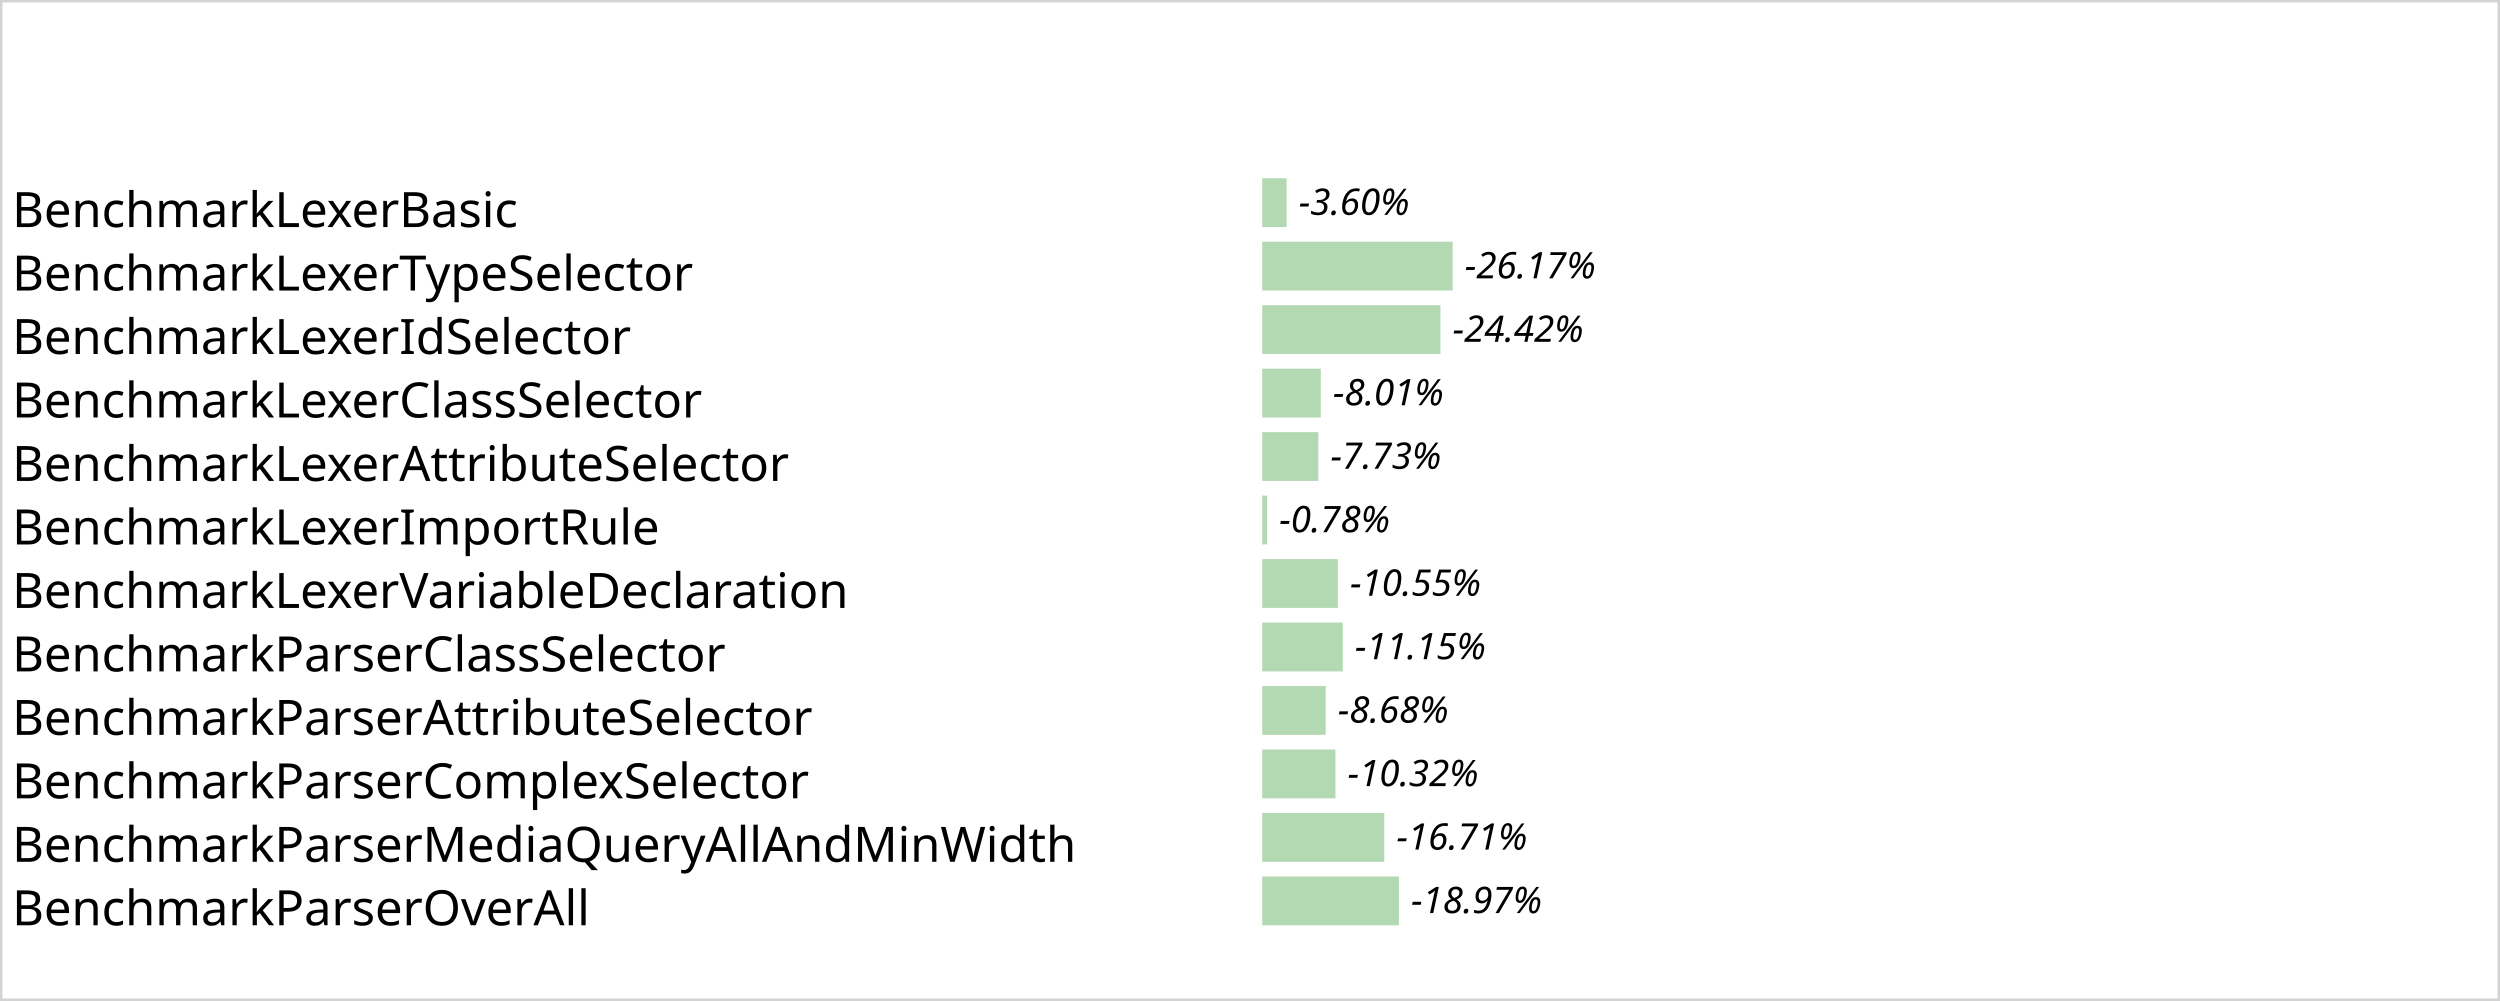
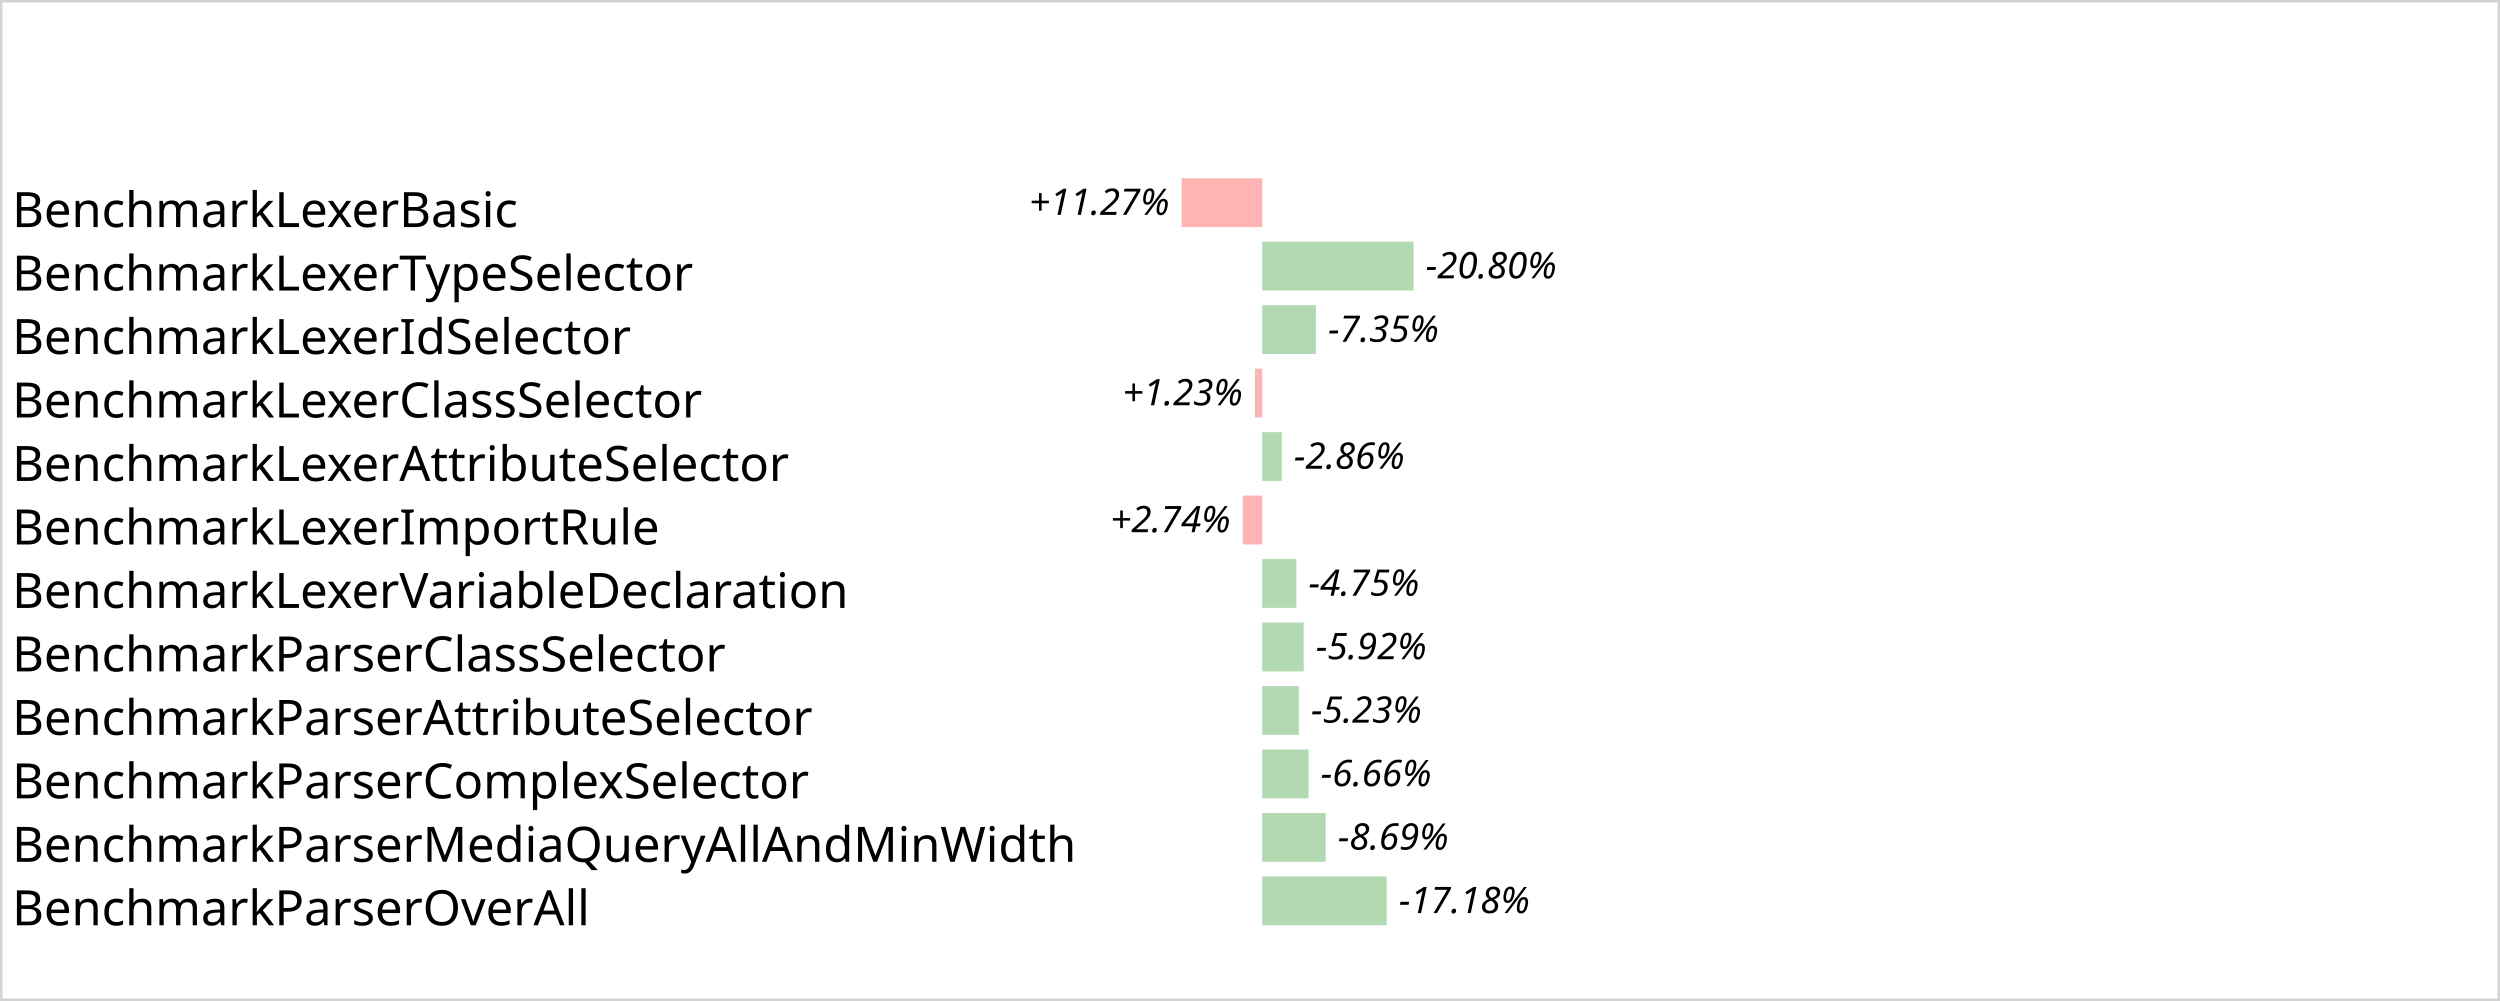
<svg xmlns="http://www.w3.org/2000/svg" width="1024" height="410">
  <rect x="0" y="0" width="1024" height="410" style="fill:white;stroke-width:2px;stroke:lightgray" />
  <g style="font-size:20px;font-family:sans-serif">
    <text x="5" y="5" style="font-size:150%" />
    <g style="font-style:italic;font-size:75%">
-       <rect x="517" y="73" width="10" height="20" style="fill-opacity:0.3;fill:green" />
-       <text x="532" y="88" style="text-anchor:start">-3.60%</text>
+       <rect x="484" y="73" width="33" height="20" style="fill-opacity:0.3;fill:red" />
+       <text x="479" y="88" style="text-anchor:end">+11.27%</text>
    </g>
    <text x="5" y="93" style="text-anchor:start">BenchmarkLexerBasic</text>
    <g style="font-style:italic;font-size:75%">
-       <rect x="517" y="99" width="78" height="20" style="fill-opacity:0.3;fill:green" />
-       <text x="600" y="114" style="text-anchor:start">-26.17%</text>
+       <rect x="517" y="99" width="62" height="20" style="fill-opacity:0.3;fill:green" />
+       <text x="584" y="114" style="text-anchor:start">-20.80%</text>
    </g>
    <text x="5" y="119" style="text-anchor:start">BenchmarkLexerTypeSelector</text>
    <g style="font-style:italic;font-size:75%">
-       <rect x="517" y="125" width="73" height="20" style="fill-opacity:0.3;fill:green" />
-       <text x="595" y="140" style="text-anchor:start">-24.42%</text>
+       <rect x="517" y="125" width="22" height="20" style="fill-opacity:0.3;fill:green" />
+       <text x="544" y="140" style="text-anchor:start">-7.35%</text>
    </g>
    <text x="5" y="145" style="text-anchor:start">BenchmarkLexerIdSelector</text>
    <g style="font-style:italic;font-size:75%">
-       <rect x="517" y="151" width="24" height="20" style="fill-opacity:0.3;fill:green" />
-       <text x="546" y="166" style="text-anchor:start">-8.01%</text>
+       <rect x="514" y="151" width="3" height="20" style="fill-opacity:0.3;fill:red" />
+       <text x="509" y="166" style="text-anchor:end">+1.23%</text>
    </g>
    <text x="5" y="171" style="text-anchor:start">BenchmarkLexerClassSelector</text>
    <g style="font-style:italic;font-size:75%">
-       <rect x="517" y="177" width="23" height="20" style="fill-opacity:0.3;fill:green" />
-       <text x="545" y="192" style="text-anchor:start">-7.73%</text>
+       <rect x="517" y="177" width="8" height="20" style="fill-opacity:0.3;fill:green" />
+       <text x="530" y="192" style="text-anchor:start">-2.86%</text>
    </g>
    <text x="5" y="197" style="text-anchor:start">BenchmarkLexerAttributeSelector</text>
    <g style="font-style:italic;font-size:75%">
-       <rect x="517" y="203" width="2" height="20" style="fill-opacity:0.3;fill:green" />
-       <text x="524" y="218" style="text-anchor:start">-0.78%</text>
+       <rect x="509" y="203" width="8" height="20" style="fill-opacity:0.3;fill:red" />
+       <text x="504" y="218" style="text-anchor:end">+2.74%</text>
    </g>
    <text x="5" y="223" style="text-anchor:start">BenchmarkLexerImportRule</text>
    <g style="font-style:italic;font-size:75%">
-       <rect x="517" y="229" width="31" height="20" style="fill-opacity:0.3;fill:green" />
-       <text x="553" y="244" style="text-anchor:start">-10.55%</text>
+       <rect x="517" y="229" width="14" height="20" style="fill-opacity:0.3;fill:green" />
+       <text x="536" y="244" style="text-anchor:start">-4.75%</text>
    </g>
    <text x="5" y="249" style="text-anchor:start">BenchmarkLexerVariableDeclaration</text>
    <g style="font-style:italic;font-size:75%">
-       <rect x="517" y="255" width="33" height="20" style="fill-opacity:0.3;fill:green" />
-       <text x="555" y="270" style="text-anchor:start">-11.15%</text>
+       <rect x="517" y="255" width="17" height="20" style="fill-opacity:0.3;fill:green" />
+       <text x="539" y="270" style="text-anchor:start">-5.92%</text>
    </g>
    <text x="5" y="275" style="text-anchor:start">BenchmarkParserClassSelector</text>
    <g style="font-style:italic;font-size:75%">
-       <rect x="517" y="281" width="26" height="20" style="fill-opacity:0.3;fill:green" />
-       <text x="548" y="296" style="text-anchor:start">-8.68%</text>
+       <rect x="517" y="281" width="15" height="20" style="fill-opacity:0.3;fill:green" />
+       <text x="537" y="296" style="text-anchor:start">-5.23%</text>
    </g>
    <text x="5" y="301" style="text-anchor:start">BenchmarkParserAttributeSelector</text>
    <g style="font-style:italic;font-size:75%">
-       <rect x="517" y="307" width="30" height="20" style="fill-opacity:0.3;fill:green" />
-       <text x="552" y="322" style="text-anchor:start">-10.32%</text>
+       <rect x="517" y="307" width="19" height="20" style="fill-opacity:0.3;fill:green" />
+       <text x="541" y="322" style="text-anchor:start">-6.66%</text>
    </g>
    <text x="5" y="327" style="text-anchor:start">BenchmarkParserComplexSelector</text>
    <g style="font-style:italic;font-size:75%">
-       <rect x="517" y="333" width="50" height="20" style="fill-opacity:0.3;fill:green" />
-       <text x="572" y="348" style="text-anchor:start">-16.71%</text>
+       <rect x="517" y="333" width="26" height="20" style="fill-opacity:0.3;fill:green" />
+       <text x="548" y="348" style="text-anchor:start">-8.69%</text>
    </g>
    <text x="5" y="353" style="text-anchor:start">BenchmarkParserMediaQueryAllAndMinWidth</text>
    <g style="font-style:italic;font-size:75%">
-       <rect x="517" y="359" width="56" height="20" style="fill-opacity:0.3;fill:green" />
-       <text x="578" y="374" style="text-anchor:start">-18.97%</text>
+       <rect x="517" y="359" width="51" height="20" style="fill-opacity:0.3;fill:green" />
+       <text x="573" y="374" style="text-anchor:start">-17.18%</text>
    </g>
    <text x="5" y="379" style="text-anchor:start">BenchmarkParserOverAll</text>
  </g>
</svg>
